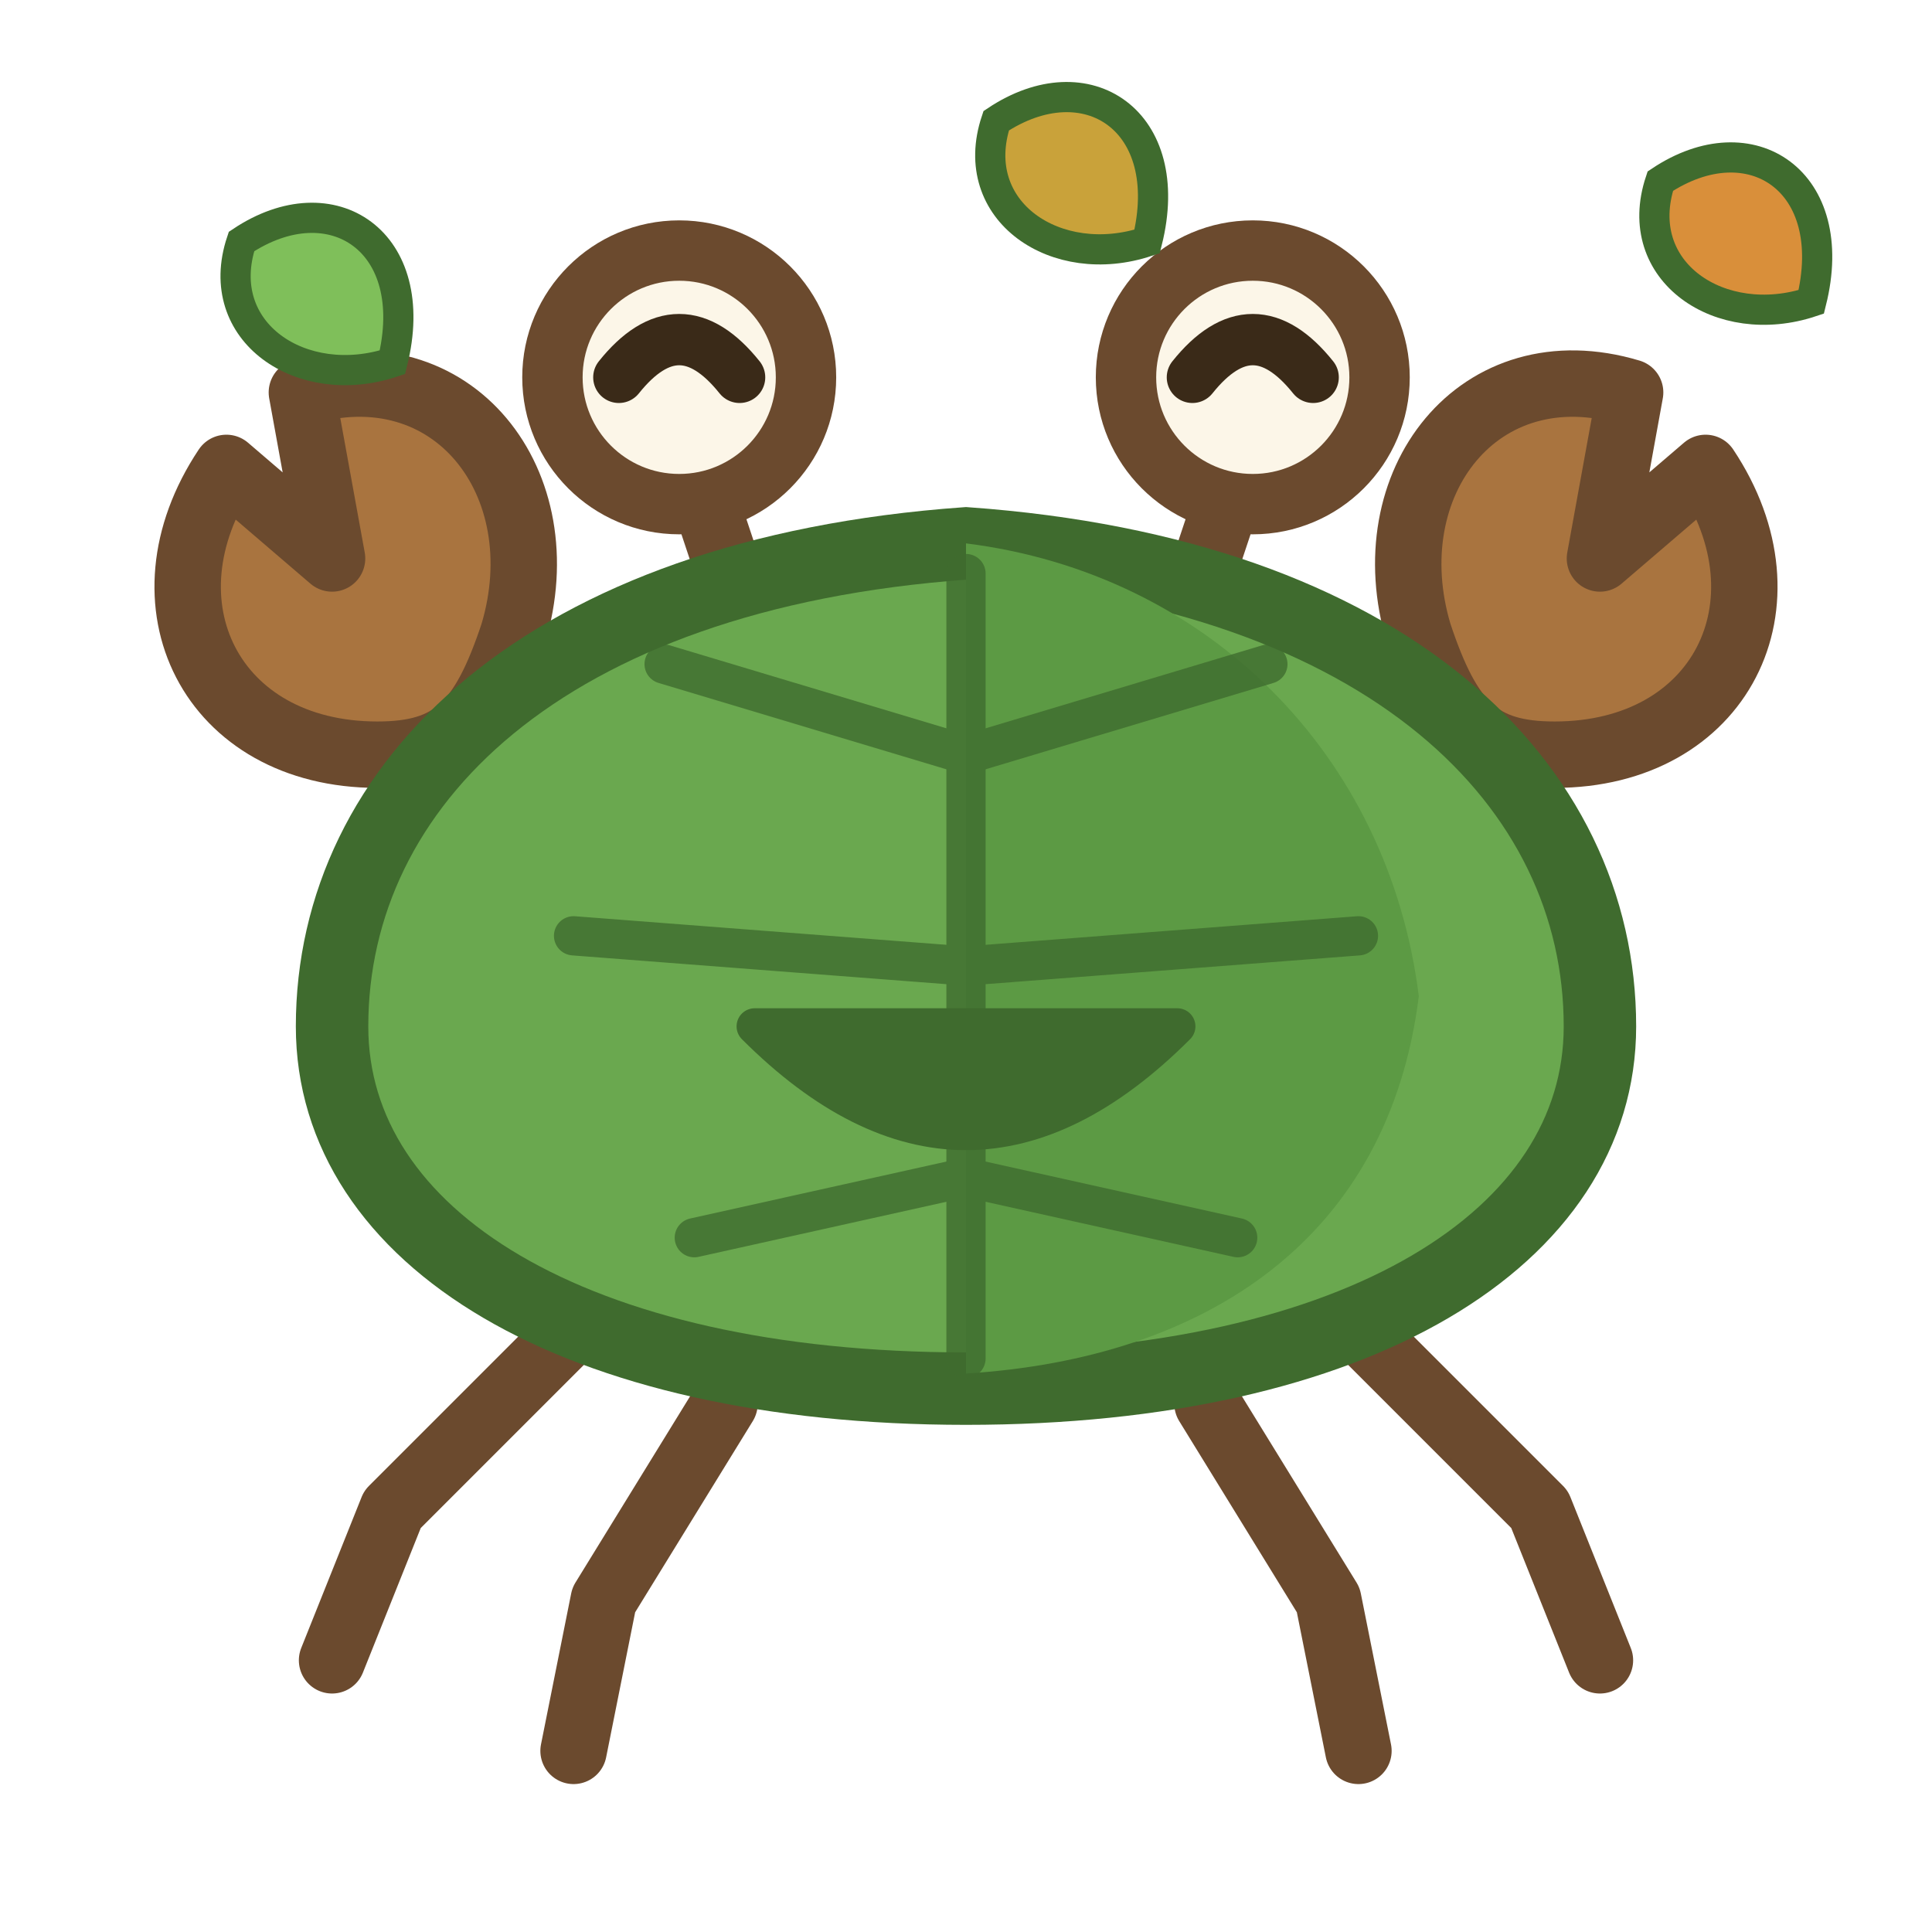
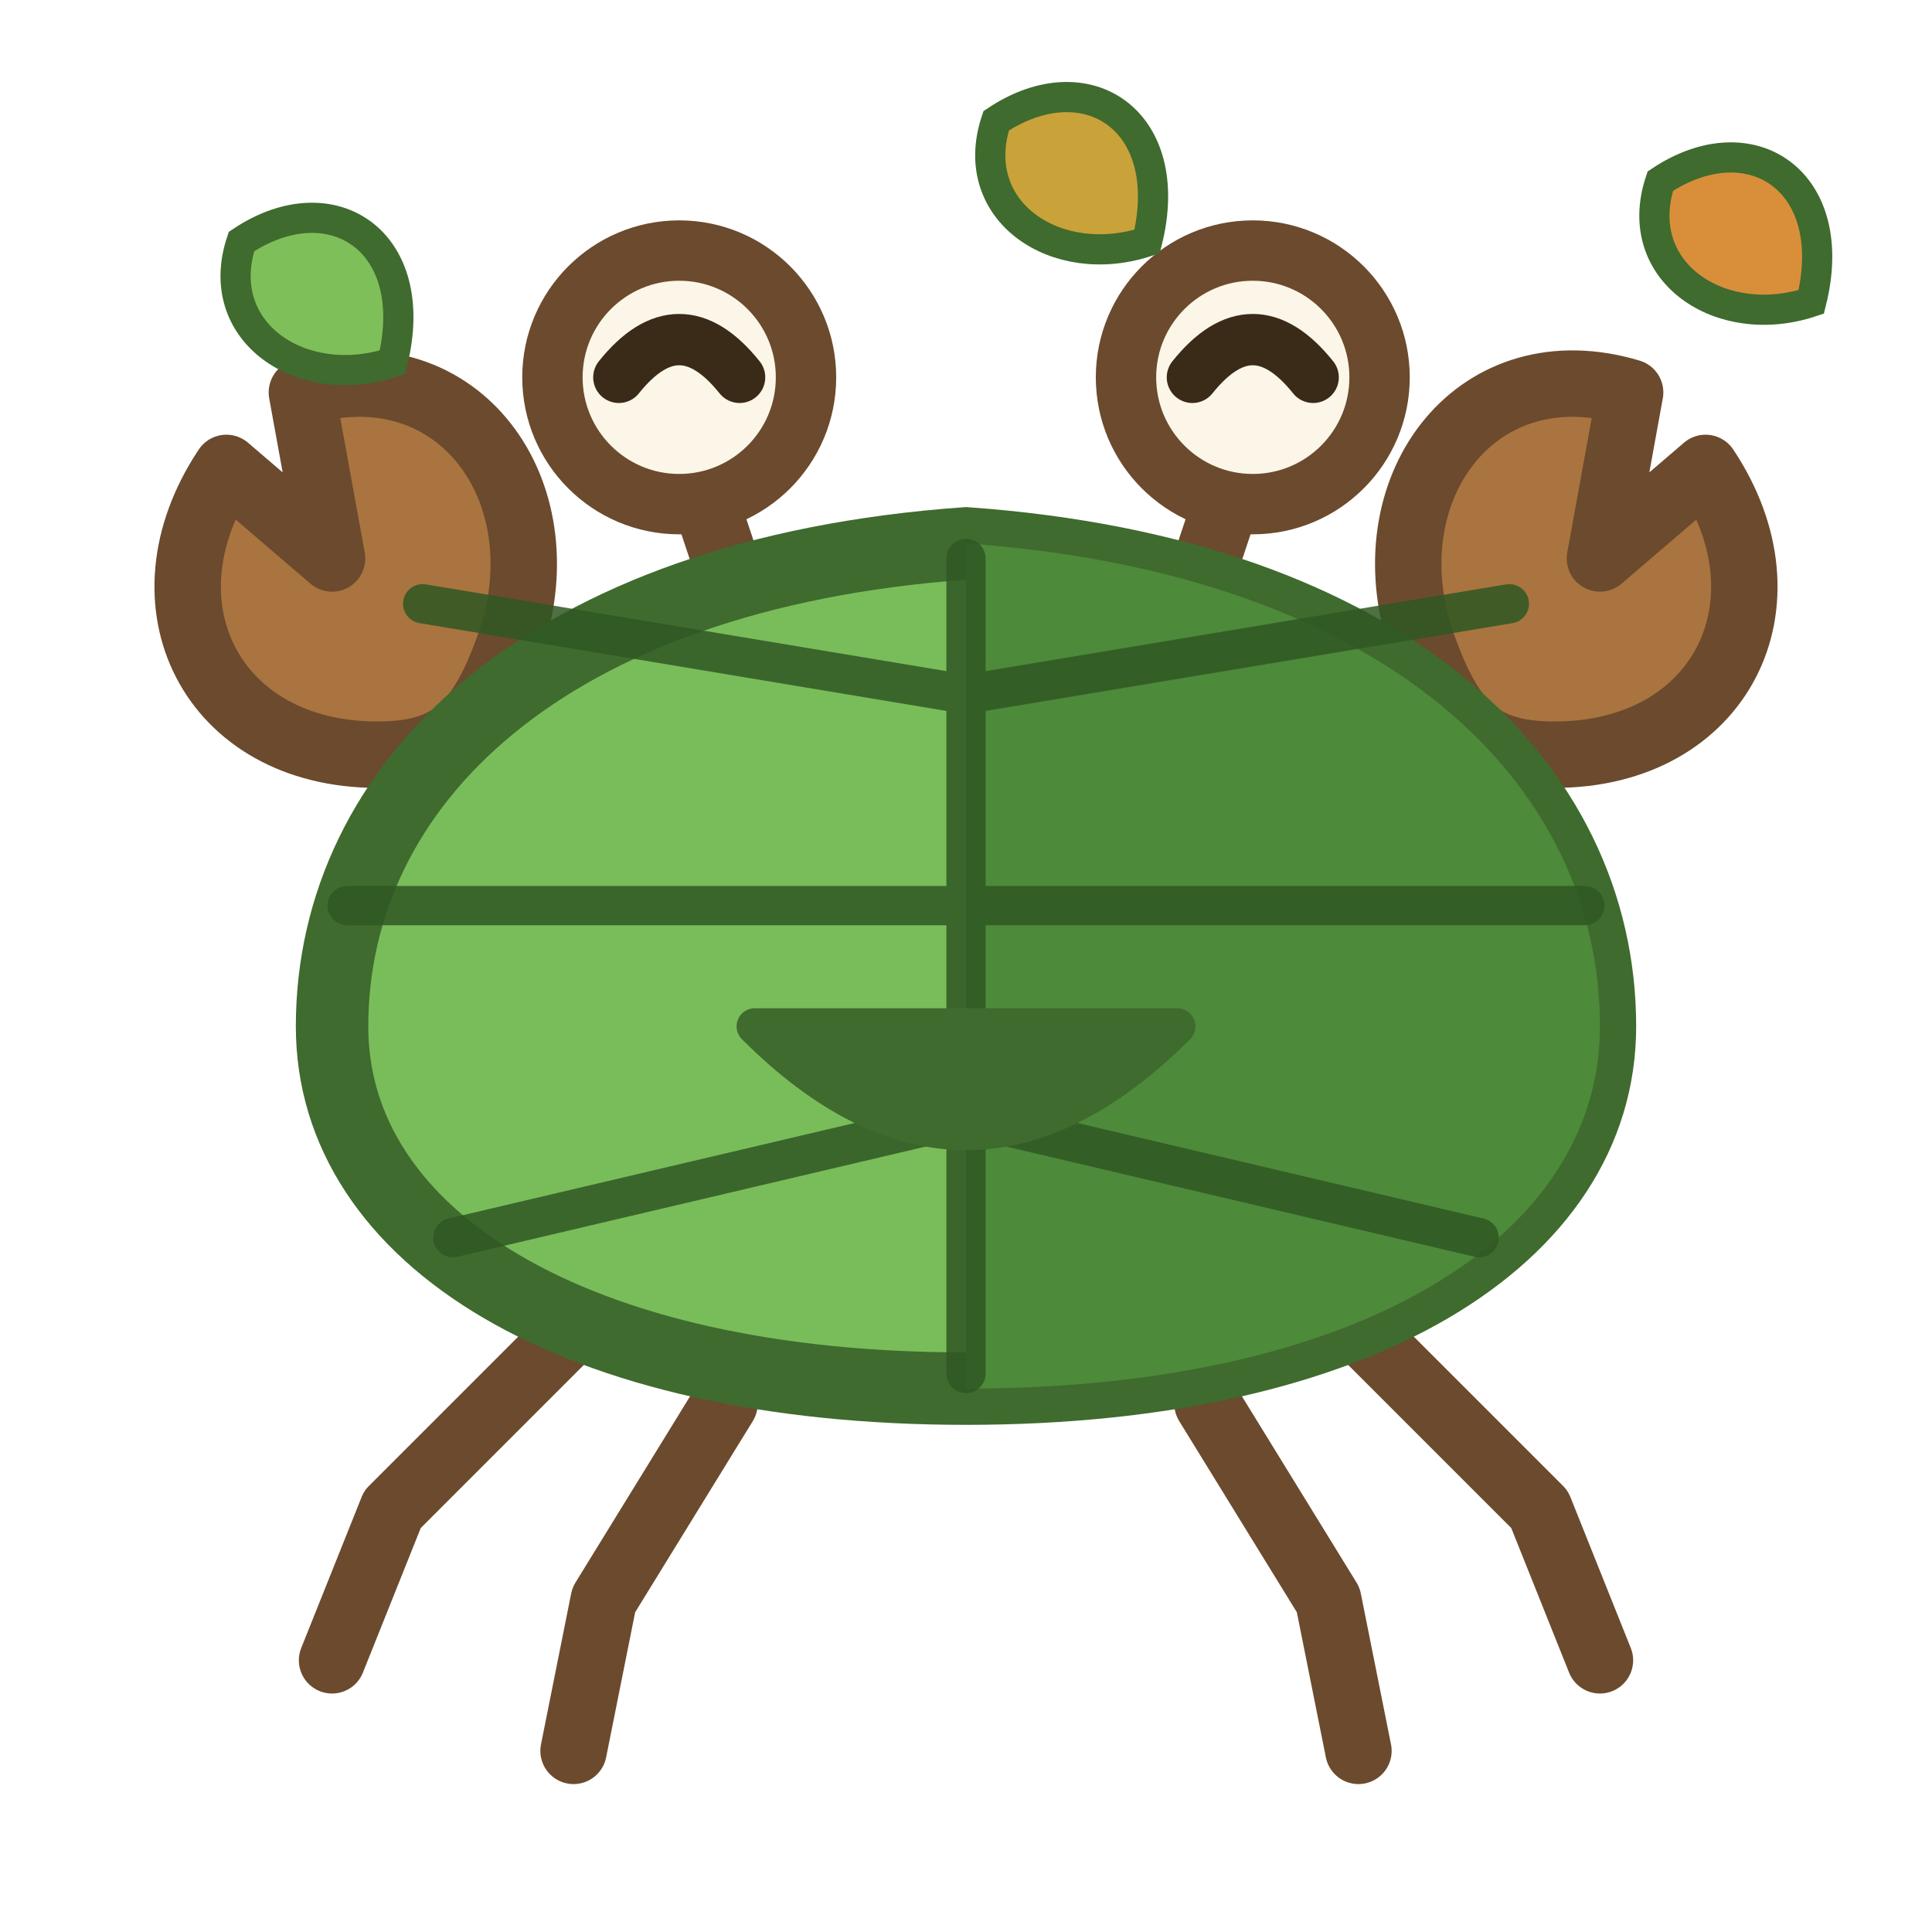
<svg xmlns="http://www.w3.org/2000/svg" viewBox="0 0 64 64">
  <g fill="none" stroke="#6b4a2e" stroke-width="2.2" stroke-linecap="round" stroke-linejoin="round">
    <path d="M19 44 L13 50 L11 55" />
    <path d="M24 46.5 L20 53 L19 58" />
    <path d="M45 44 L51 50 L53 55" />
    <path d="M40 46.5 L44 53 L45 58" />
    <path d="M18 34 L13.5 25" />
    <path d="M46 34 L50.5 25" />
    <path d="M25 21.5 L23 15.5" />
    <path d="M39 21.5 L41 15.5" />
  </g>
  <path d="M12.5 25 C7 25 4.5 20 7.5 15.5 L11 18.5 L10 13 C15 11.5 18.5 16 17 21 C16 24 15 25 12.5 25 Z" fill="#a9743f" stroke="#6b4a2e" stroke-width="2.2" stroke-linejoin="round" />
  <path d="M51.5 25 C57 25 59.5 20 56.5 15.5 L53 18.5 L54 13 C49 11.5 45.5 16 47 21 C48 24 49 25 51.5 25 Z" fill="#a9743f" stroke="#6b4a2e" stroke-width="2.2" stroke-linejoin="round" />
  <circle cx="22.5" cy="12.5" r="4.2" fill="#fcf6e8" stroke="#6b4a2e" stroke-width="2" />
  <circle cx="41.5" cy="12.5" r="4.2" fill="#fcf6e8" stroke="#6b4a2e" stroke-width="2" />
  <path d="M20.5 12.5 Q22.5 10 24.5 12.5" fill="none" stroke="#3a2a18" stroke-width="1.7" stroke-linecap="round" />
  <path d="M39.5 12.5 Q41.5 10 43.5 12.5" fill="none" stroke="#3a2a18" stroke-width="1.7" stroke-linecap="round" />
-   <path d="M11 34 C11 26 18 19 32 18 C46 19 53 26 53 34 C53 41 45 46 32 46 C19 46 11 41 11 34 Z" fill="#6aa84f" stroke="#3f6b2e" stroke-width="2.4" />
-   <path d="M32 18 C40 19 46 25 47 33 C46 41 40 45 32 45.5 Z" fill="#5c9a44" />
-   <g fill="none" stroke="#3f6b2e" stroke-width="1.3" stroke-linecap="round" opacity="0.8">
-     <path d="M32 19 L32 45" />
-     <path d="M32 25 L22 22 M32 25 L42 22 M32 32 L19 31 M32 32 L45 31 M32 39 L23 41 M32 39 L41 41" />
+   <path d="M11 34 C11 26 18 19 32 18 C46 19 53 26 53 34 C53 41 45 46 32 46 C19 46 11 41 11 34 Z" fill="#79bd5b" stroke="#3f6b2e" stroke-width="2.4" />
+   <path d="M32 18 C46 19 53 26 53 34 C53 41 45 46 32 46 Z" fill="#4d8a3a" />
+   <g fill="none" stroke="#2f5722" stroke-width="1.3" stroke-linecap="round" opacity="0.85">
+     <path d="M32 18.5 L32 45.5" />
+     <path d="M32 23 L14 20 M32 23 L50 20 M32 30 L11.5 30 M32 30 L52.5 30 M32 37 L15 41 M32 37 L49 41" />
  </g>
  <path d="M25 34 Q32 41 39 34 Z" fill="#3f6b2e" stroke="#3f6b2e" stroke-width="1.2" stroke-linejoin="round" />
  <g stroke="#3f6b2e" stroke-width="1" fill="#7fbf5a">
    <path d="M8 8 C11 6 14 8 13 12 C10 13 7 11 8 8 Z" />
    <path d="M55 6 C58 4 61 6 60 10 C57 11 54 9 55 6 Z" fill="#d98f3a" />
    <path d="M33 4 C36 2 39 4 38 8 C35 9 32 7 33 4 Z" fill="#c9a23a" />
  </g>
</svg>
